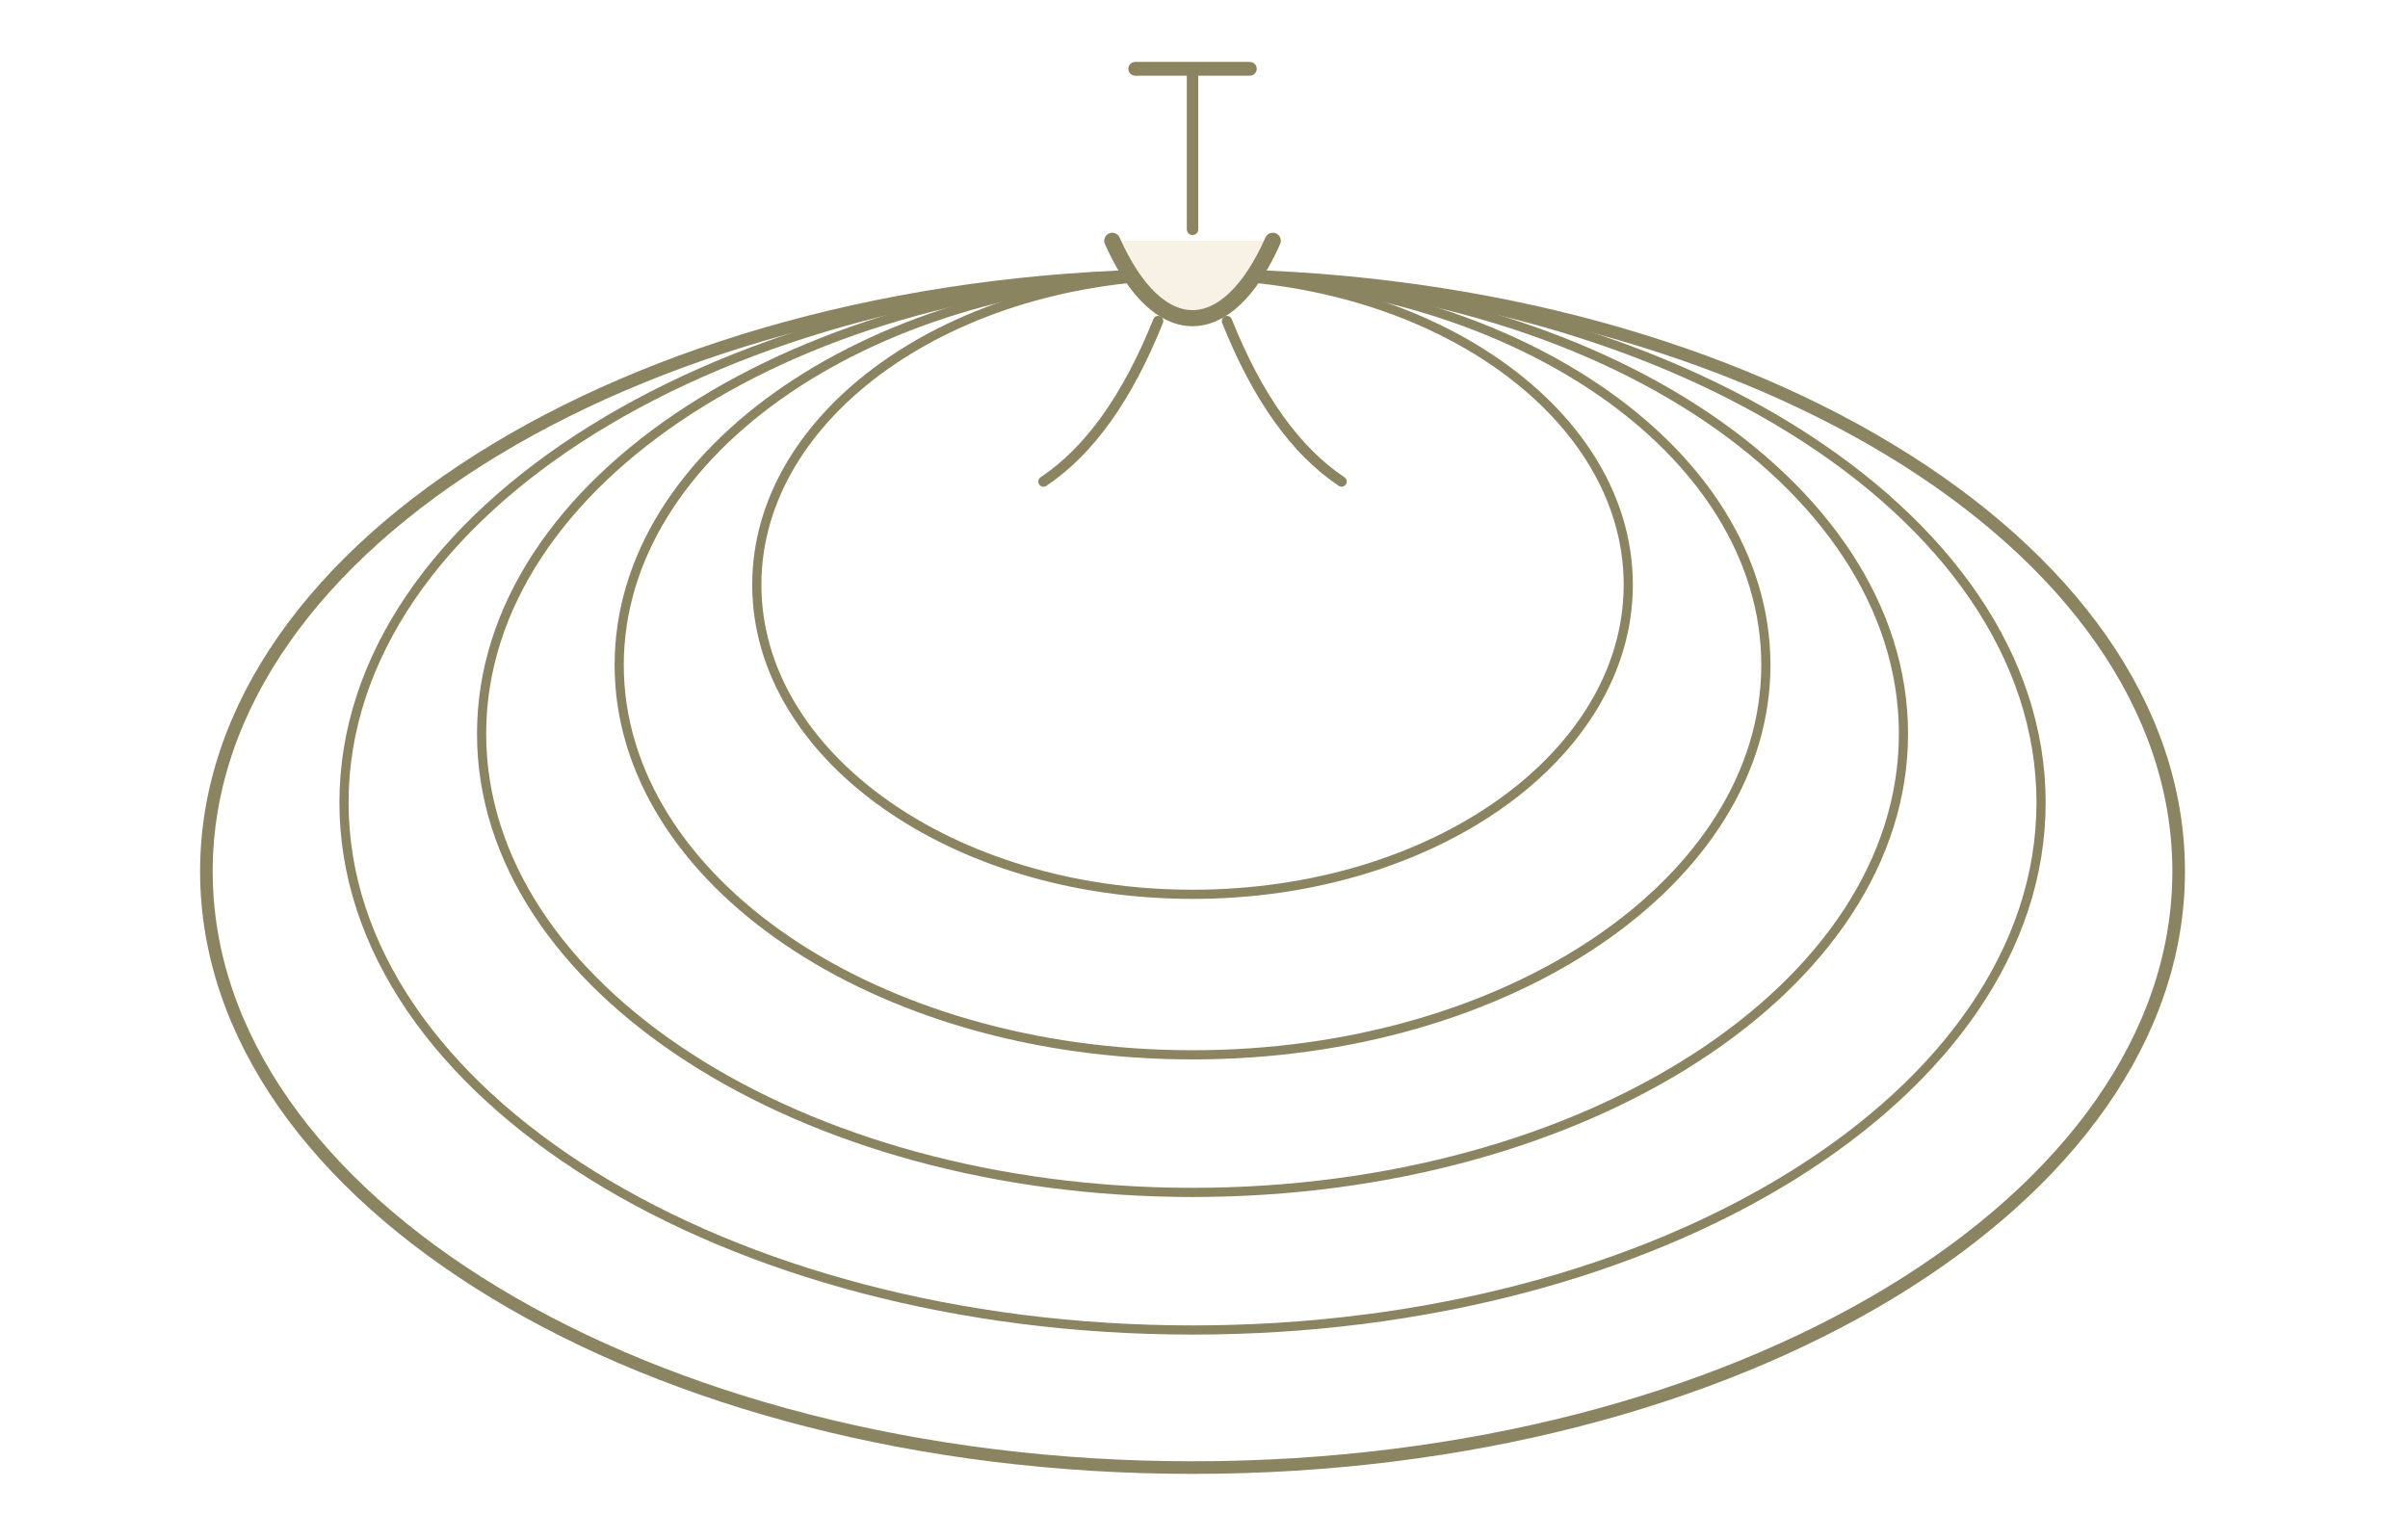
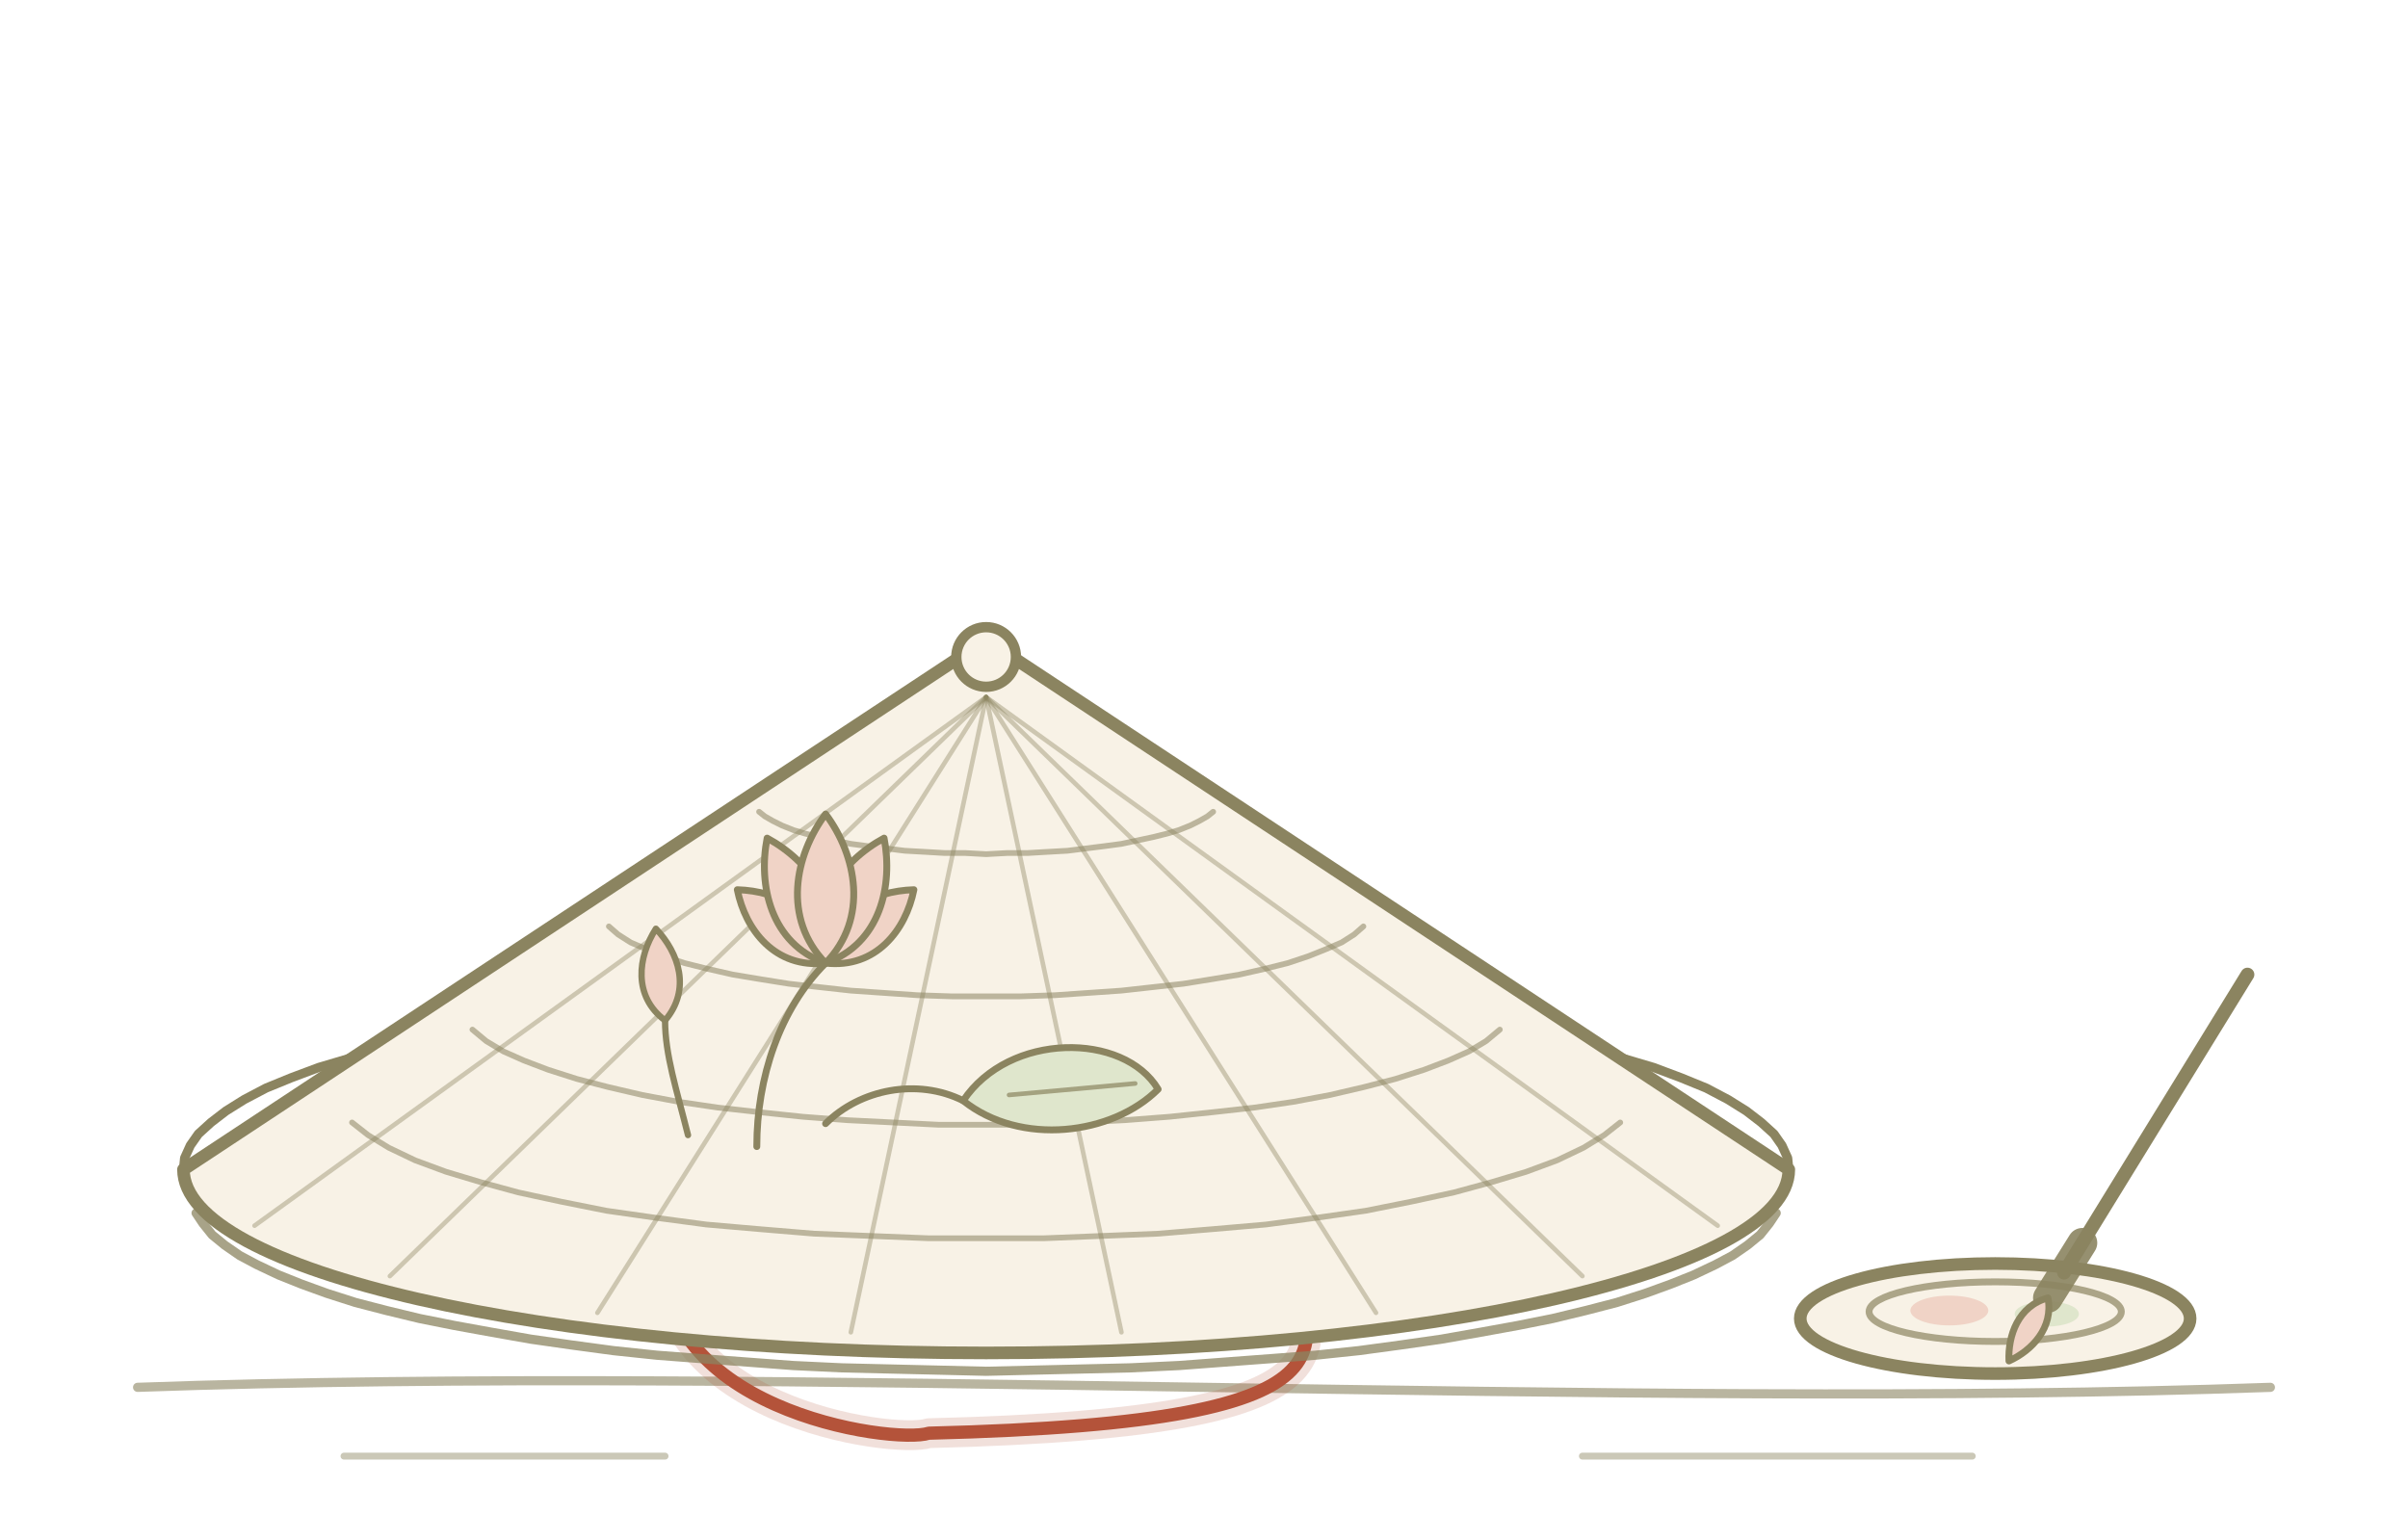
<svg xmlns="http://www.w3.org/2000/svg" viewBox="0 0 210 132" fill="none" stroke="#8b8460" stroke-width="1.1" stroke-linecap="round" stroke-linejoin="round">
-   <path d="M104 6 L 104 20" stroke-width="1" />
-   <path d="M99 6 L 109 6" stroke-width="1.2" />
-   <ellipse cx="104" cy="76" rx="86" ry="52" stroke-width="1.1" />
-   <ellipse cx="104" cy="70" rx="74" ry="46" stroke-width="0.8" />
-   <ellipse cx="104" cy="64" rx="62" ry="40" stroke-width="0.8" />
-   <ellipse cx="104" cy="58" rx="50" ry="34" stroke-width="0.8" />
-   <ellipse cx="104" cy="51" rx="38" ry="27" stroke-width="0.8" />
-   <path d="M97 21 C 101 30, 107 30, 111 21" stroke-width="1.4" fill="#f8f2e6" />
-   <path d="M101 28 q -4 10 -10 14 M107 28 q 4 10 10 14" stroke-width="0.9" />
+   <path d="M12 121 C 67.8 119, 142.2 123, 198 121" stroke-width="0.8" opacity=".6" />
+   <path d="M30 127 L 58 127 M138 127 L 172 127" stroke-width="0.6" opacity=".45" />
+   <path d="M58 108 C 56 123, 78 126, 81 125 C 122 124, 114 117, 112 108" stroke="#b4533a" stroke-width="1.15" />
+   <path d="M58 108 C 56 123, 78 126, 81 125 C 122 124, 114 117, 112 108" stroke="#b4533a" stroke-width="2.6" opacity=".18" />
+   <path d="M16 102 L16.1 101 L16.6 99.9 L17.3 98.9 L18.4 97.9 L19.7 96.9 L21.3 95.9 L23.2 94.9 L25.4 94 L27.8 93.1 L30.5 92.3 L33.4 91.5 L36.5 90.7 L39.8 90 L43.4 89.3 L47.1 88.7 L51 88.1 L55 87.7 L59.2 87.2 L63.5 86.8 L67.9 86.5 L72.3 86.3 L76.9 86.1 L81.4 86 L86 86 L90.6 86 L95.1 86.1 L99.7 86.3 L104.1 86.5 L108.5 86.8 L112.8 87.2 L117 87.7 L121 88.1 L124.9 88.7 L128.6 89.3 L132.2 90 L135.5 90.7 L138.6 91.5 L141.5 92.3 L144.2 93.1 L146.6 94 L148.8 94.9 L150.7 95.9 L152.3 96.9 L153.6 97.9 L154.7 98.9 L155.4 99.9 L155.9 101 L156 102" stroke-width="0.8" />
+   <path d="M86 55.8 L 16 102 A 70 16 0 0 0 156 102 Z" fill="#f8f2e6" />
+   <path d="M105.8 70.8 L105.3 71.2 L104.6 71.6 L103.8 72 L102.8 72.4 L101.8 72.7 L100.6 73 L99.2 73.3 L97.8 73.6 L96.3 73.8 L94.7 74 L93.1 74.2 L91.3 74.3 L89.6 74.4 L87.8 74.4 L86 74.5 L84.2 74.4 L82.4 74.4 L80.7 74.3 L78.9 74.2 L77.3 74 L75.7 73.8 L74.2 73.6 L72.8 73.3 L71.4 73 L70.2 72.7 L69.2 72.4 L68.2 72 L67.4 71.6 L66.7 71.2 L66.2 70.8" stroke-width="0.5" opacity=".55" />
+   <path d="M118.9 80.8 L118.1 81.5 L117 82.2 L115.6 82.8 L114.1 83.4 L112.3 84 L110.3 84.5 L108.1 85 L105.7 85.4 L103.2 85.8 L100.5 86.1 L97.8 86.4 L94.9 86.6 L92 86.8 L89 86.9 L86 86.9 L83 86.9 L80 86.8 L77.1 86.6 L74.2 86.4 L71.5 86.1 L68.8 85.8 L66.3 85.4 L63.9 85 L61.7 84.5 L59.7 84 L57.9 83.4 L56.4 82.8 L55 82.2 L53.9 81.5 L53.1 80.8" stroke-width="0.5" opacity=".55" />
+   <path d="M130.8 89.8 L129.6 90.8 L128.1 91.7 L126.3 92.5 L124.2 93.3 L121.7 94.1 L119 94.8 L116 95.5 L112.8 96.1 L109.4 96.6 L105.8 97 L102 97.4 L98.1 97.7 L94.1 97.9 L90.1 98.1 L86 98.1 L81.9 98.1 L77.9 97.9 L73.9 97.7 L70 97.4 L66.2 97 L62.6 96.6 L59.2 96.1 L56 95.5 L53 94.8 L50.3 94.1 L47.8 93.3 L45.7 92.5 L43.9 91.7 L42.4 90.8 L41.2 89.8" stroke-width="0.5" opacity=".55" />
+   <path d="M141.3 97.9 L139.9 99 L138.1 100.1 L135.8 101.2 L133.1 102.2 L130.1 103.1 L126.8 104 L123.1 104.8 L119.1 105.6 L114.9 106.2 L110.4 106.8 L105.8 107.2 L101 107.6 L96 107.8 L91 108 L86 108 L81 108 L76 107.8 L71 107.6 L66.2 107.2 L61.6 106.8 L57.1 106.2 L52.9 105.6 L48.9 104.8 L45.2 104 L41.9 103.1 L38.9 102.2 L36.2 101.2 L33.9 100.1 L32.1 99 L30.7 97.9" stroke-width="0.5" opacity=".55" />
+   <path d="M86 60.8 L 22.2 106.9" stroke-width="0.4" opacity=".4" />
+   <path d="M86 60.8 L 34 111.3" stroke-width="0.4" opacity=".4" />
+   <path d="M86 60.8 L 52.1 114.5" stroke-width="0.4" opacity=".4" />
+   <path d="M86 60.8 L 74.2 116.2" stroke-width="0.4" opacity=".4" />
+   <path d="M86 60.8 L 97.8 116.2" stroke-width="0.4" opacity=".4" />
+   <path d="M86 60.8 L 120 114.5" stroke-width="0.4" opacity=".4" />
+   <path d="M86 60.8 L 138 111.3" stroke-width="0.4" opacity=".4" />
+   <path d="M86 60.8 L 149.8 106.9" stroke-width="0.4" opacity=".4" />
+   <path d="M154.9 105.8 L154.3 106.7 L153.5 107.7 L152.4 108.6 L151.1 109.5 L149.6 110.3 L147.7 111.2 L145.7 112 L143.5 112.8 L141 113.6 L138.3 114.3 L135.4 115 L132.4 115.6 L129.1 116.2 L125.7 116.8 L122.2 117.3 L118.5 117.8 L114.7 118.2 L110.8 118.5 L106.8 118.8 L102.8 119.1 L98.6 119.3 L94.4 119.4 L90.2 119.5 L86 119.6 L81.8 119.5 L77.6 119.4 L73.4 119.3 L69.2 119.1 L65.2 118.8 L61.2 118.5 L57.3 118.2 L53.5 117.8 L49.8 117.3 L46.3 116.8 L42.9 116.2 L39.6 115.6 L36.6 115 L33.7 114.3 L31 113.6 L28.5 112.8 L26.3 112 L24.3 111.2 L22.4 110.3 L20.9 109.5 L19.6 108.6 L18.5 107.7 L17.7 106.7 L17.1 105.8" stroke-width="0.8" opacity=".75" />
+   <circle cx="86" cy="57.3" r="2.6" fill="#f8f2e6" stroke-width="0.9" />
+   <path d="M66 100 C 66 94, 68 88, 72 84" stroke-width="0.6" />
+   <path d="M72 98 C 75 95, 80 94, 84 96" stroke-width="0.6" />
+   <path d="M84 96 C 88 90, 98 90, 101 95 C 97 99, 89 100, 84 96 Z" stroke-width="0.6" fill="#dfe6cc" />
+   <path d="M88 95.5 L 99 94.5" stroke-width="0.4" opacity=".7" />
+   <path d="M72 84 C 71.8 79.6, 67.9 77.7, 64.3 77.6 C 65 81.1, 67.6 84.5, 72 84 Z" stroke-width="0.6" fill="#f0d3c6" />
+   <path d="M72 84 C 76.4 84.5, 79 81.1, 79.7 77.6 C 76.1 77.7, 72.2 79.6, 72 84 Z" stroke-width="0.6" fill="#f0d3c6" />
+   <path d="M72 84 C 73.7 79.2, 70.6 75.1, 66.9 73.1 C 66.1 77.2, 67.2 82.3, 72 84 Z" stroke-width="0.6" fill="#f0d3c6" />
+   <path d="M72 84 C 76.8 82.3, 77.9 77.2, 77.1 73.1 C 73.4 75.1, 70.3 79.2, 72 84 Z" stroke-width="0.6" fill="#f0d3c6" />
+   <path d="M72 84 C 75.8 80.1, 74.7 74.6, 72 71 C 69.3 74.6, 68.2 80.1, 72 84 Z" stroke-width="0.6" fill="#f0d3c6" />
+   <path d="M60 99 C 59 95, 58 92, 58 89" stroke-width="0.55" />
+   <path d="M58 89 C 60.3 86.3, 59.2 83.1, 57.2 81 C 55.6 83.5, 55.2 86.9, 58 89 Z" stroke-width="0.55" fill="#f0d3c6" />
+   <ellipse cx="174" cy="115" rx="17" ry="4.8" fill="#f8f2e6" />
+   <ellipse cx="174" cy="114.4" rx="11" ry="2.6" stroke-width="0.6" opacity=".7" />
+   <ellipse cx="170" cy="114.3" rx="3.4" ry="1.3" fill="#f0d3c6" stroke="none" />
+   <ellipse cx="178.5" cy="114.6" rx="2.8" ry="1.1" fill="#dfe6cc" stroke="none" />
+   <path d="M180 111 L 196 85" stroke-width="1.2" />
+   <path d="M178.6 113.2 L 181.6 108.4" stroke-width="2.6" opacity=".9" />
+   <path d="M178.6 113.2 C 176 113.9, 175.1 116.5, 175.2 118.7 C 177.2 117.8, 179.1 115.8, 178.6 113.2 Z" stroke-width="0.6" fill="#f0d3c6" />
</svg>
